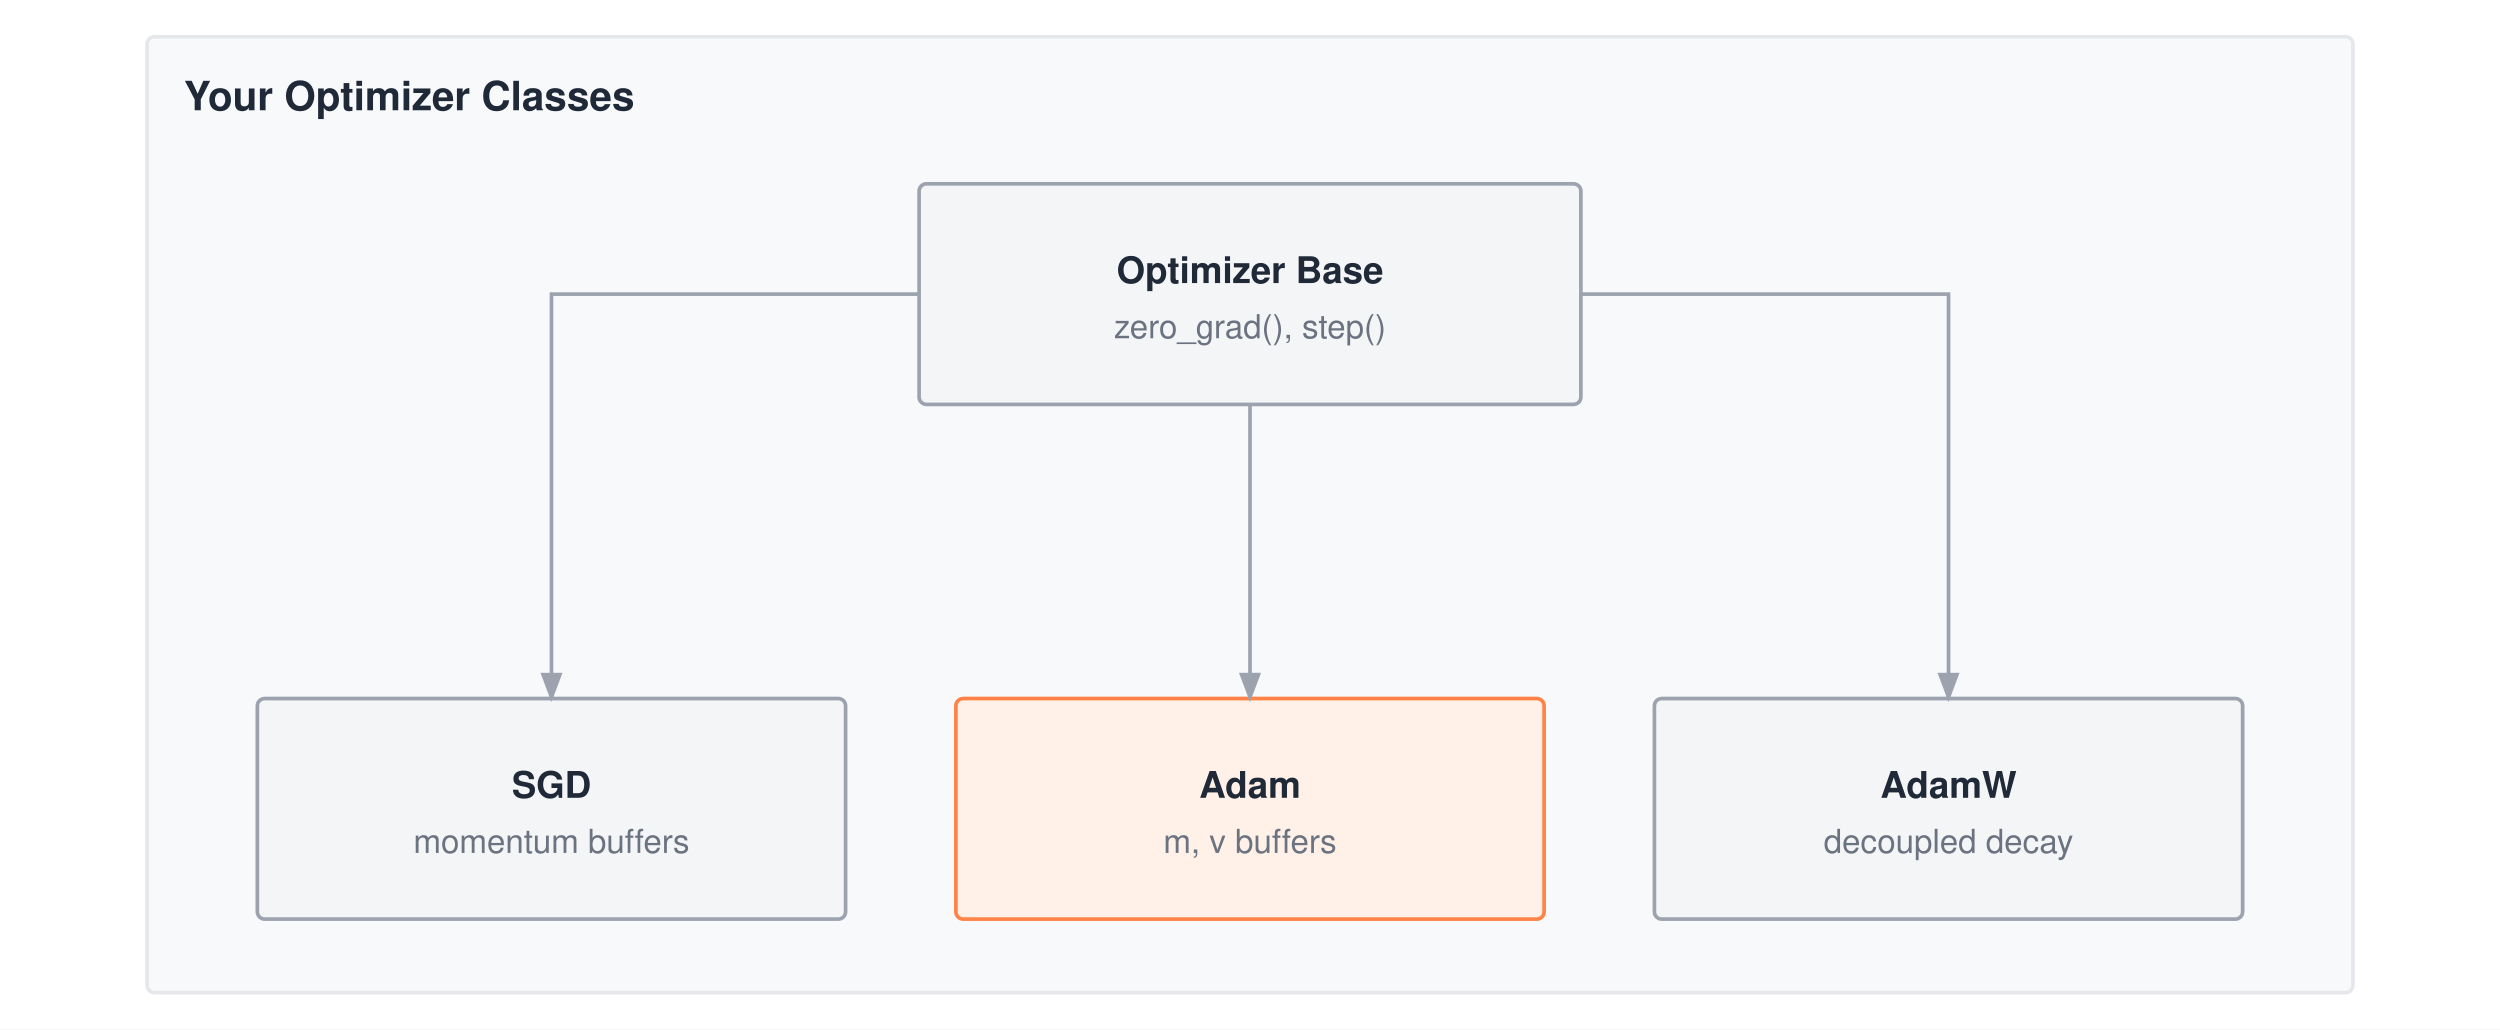
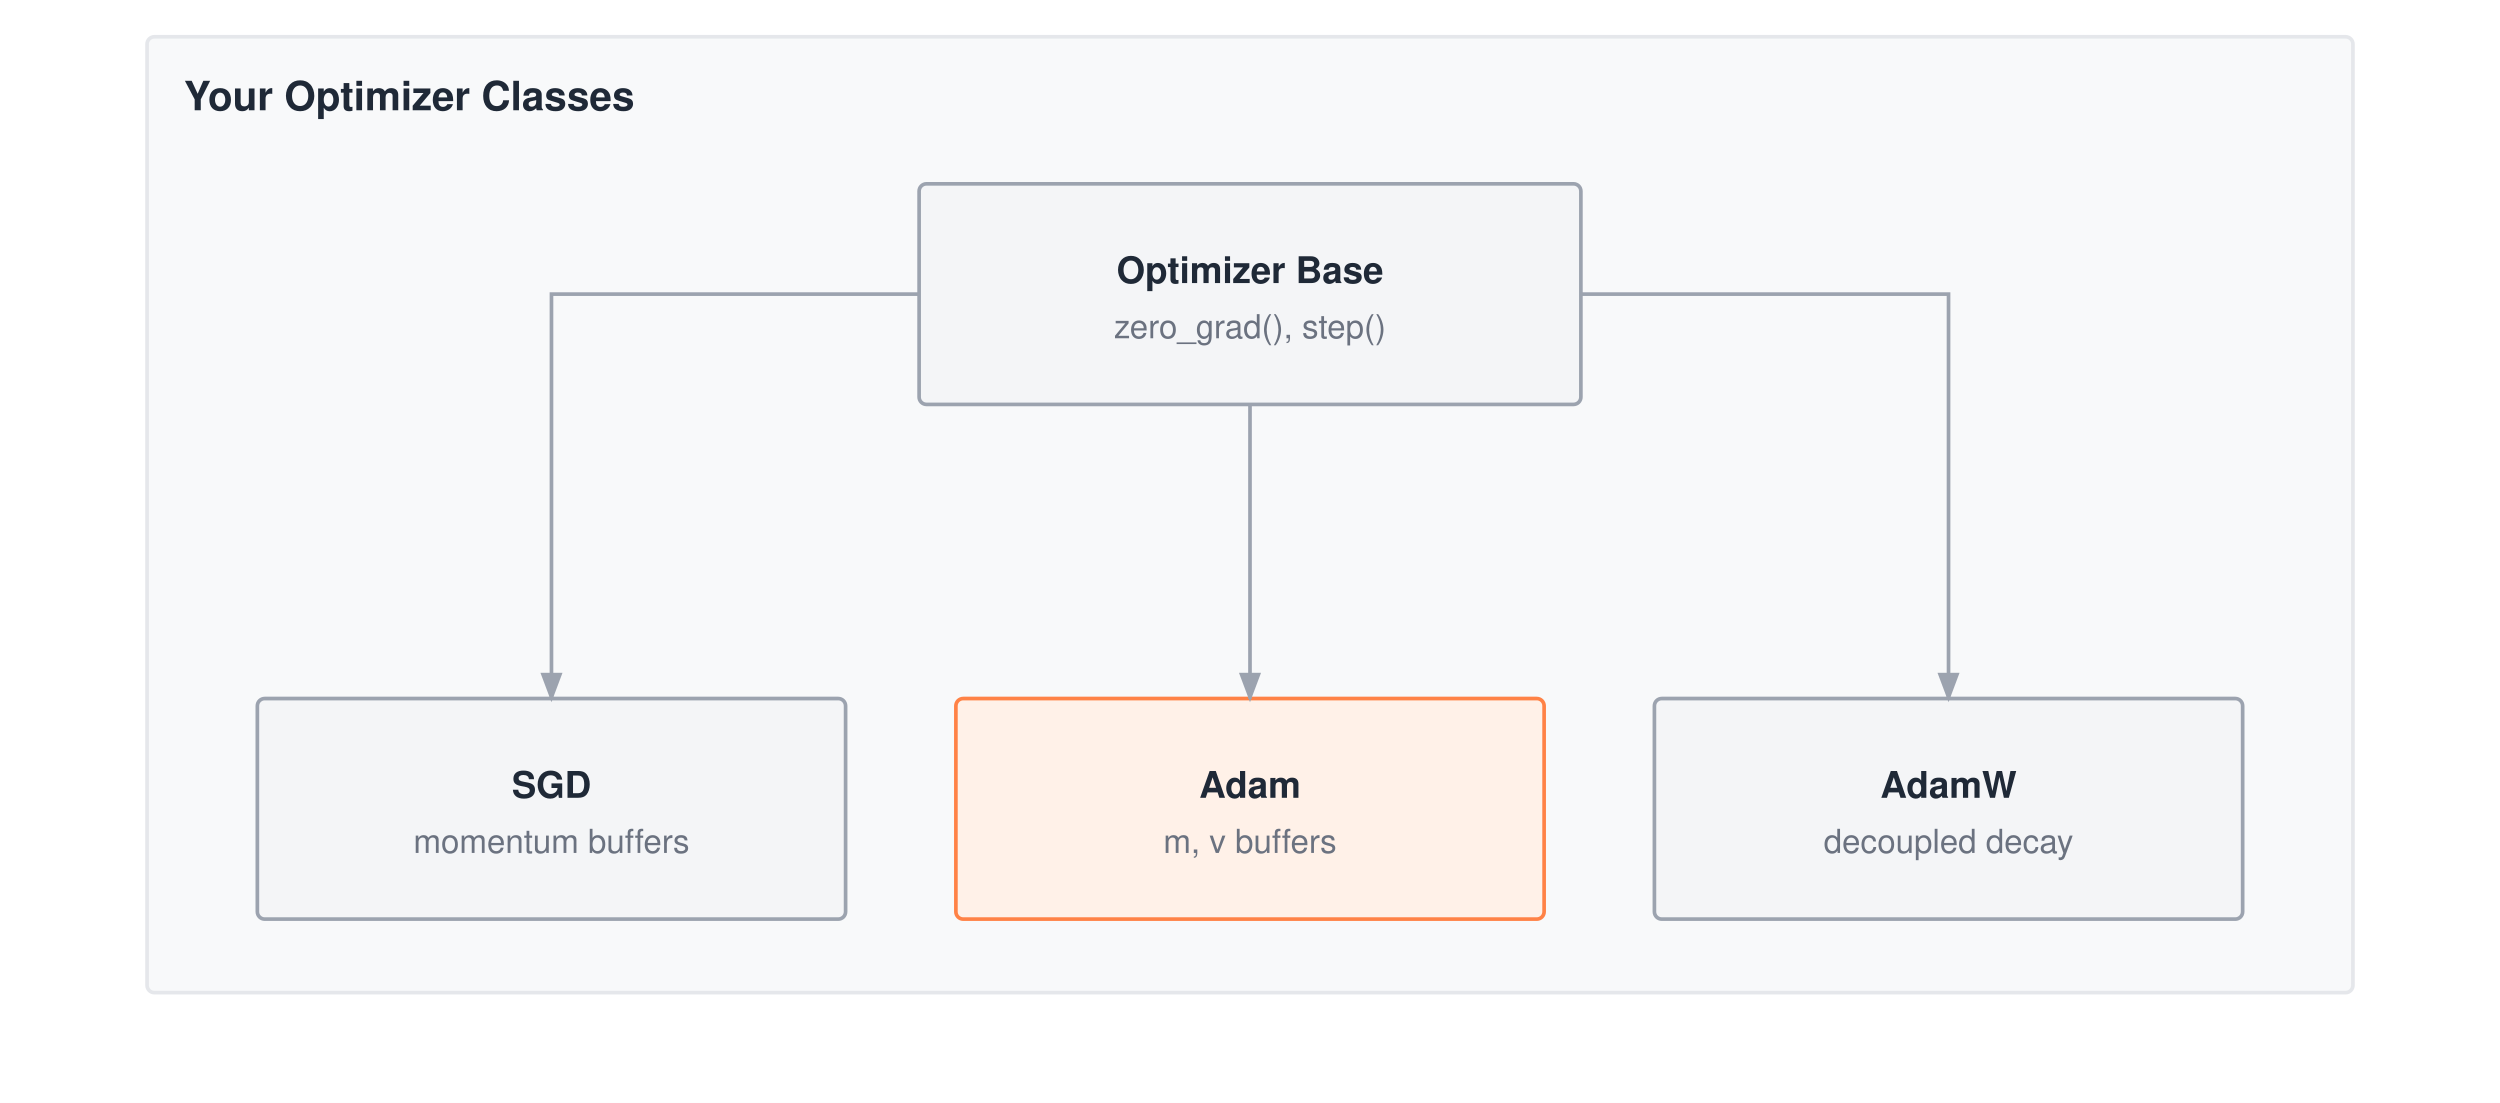
- <svg xmlns="http://www.w3.org/2000/svg" viewBox="0 0 680 280" font-family="Helvetica Neue, Helvetica, Arial, sans-serif">
-   <rect width="680" height="280" fill="#ffffff" />
+ <svg xmlns="http://www.w3.org/2000/svg" viewBox="0 0 680 300" font-family="Helvetica Neue, Helvetica, Arial, sans-serif">
+   <rect width="680" height="300" fill="#ffffff" />
  <defs>
    <marker id="arrow" markerWidth="8" markerHeight="6" refX="7" refY="3" orient="auto">
      <path d="M0,0 L8,3 L0,6 Z" fill="#9ca3af" />
    </marker>
  </defs>
  <g transform="translate(0,-50)">
    <rect x="40" y="60" width="600" height="260" fill="#f8f9fa" stroke="#e5e7eb" stroke-width="1" rx="2" />
    <text x="50" y="80" font-size="11" font-weight="700" fill="#1f2937">Your Optimizer Classes</text>
    <rect x="250" y="100" width="180" height="60" fill="#f4f5f7" stroke="#9ca3af" stroke-width="1" rx="2" />
    <text x="340.0" y="127.0" text-anchor="middle" font-size="10" font-weight="700" fill="#1f2937">Optimizer Base</text>
    <text x="340.0" y="142.0" text-anchor="middle" font-size="9" font-weight="400" fill="#6b7280">zero_grad(), step()</text>
    <rect x="70" y="240" width="160" height="60" fill="#f4f5f7" stroke="#9ca3af" stroke-width="1" rx="2" />
    <text x="150.0" y="267.0" text-anchor="middle" font-size="10" font-weight="700" fill="#1f2937">SGD</text>
    <text x="150.0" y="282.0" text-anchor="middle" font-size="9" font-weight="400" fill="#6b7280">momentum buffers</text>
    <rect x="260" y="240" width="160" height="60" fill="#fff1e8" stroke="#ff8246" stroke-width="1" rx="2" />
    <text x="340.0" y="267.0" text-anchor="middle" font-size="10" font-weight="700" fill="#1f2937">Adam</text>
    <text x="340.0" y="282.0" text-anchor="middle" font-size="9" font-weight="400" fill="#6b7280">m, v buffers</text>
    <rect x="450" y="240" width="160" height="60" fill="#f4f5f7" stroke="#9ca3af" stroke-width="1" rx="2" />
    <text x="530.0" y="267.0" text-anchor="middle" font-size="10" font-weight="700" fill="#1f2937">AdamW</text>
    <text x="530.0" y="282.0" text-anchor="middle" font-size="9" font-weight="400" fill="#6b7280">decoupled decay</text>
    <path d="M250 130 H150 V240" stroke="#9ca3af" stroke-width="1" fill="none" marker-end="url(#arrow)" />
    <path d="M340 160 V240" stroke="#9ca3af" stroke-width="1" fill="none" marker-end="url(#arrow)" />
    <path d="M430 130 H530 V240" stroke="#9ca3af" stroke-width="1" fill="none" marker-end="url(#arrow)" />
  </g>
</svg>
